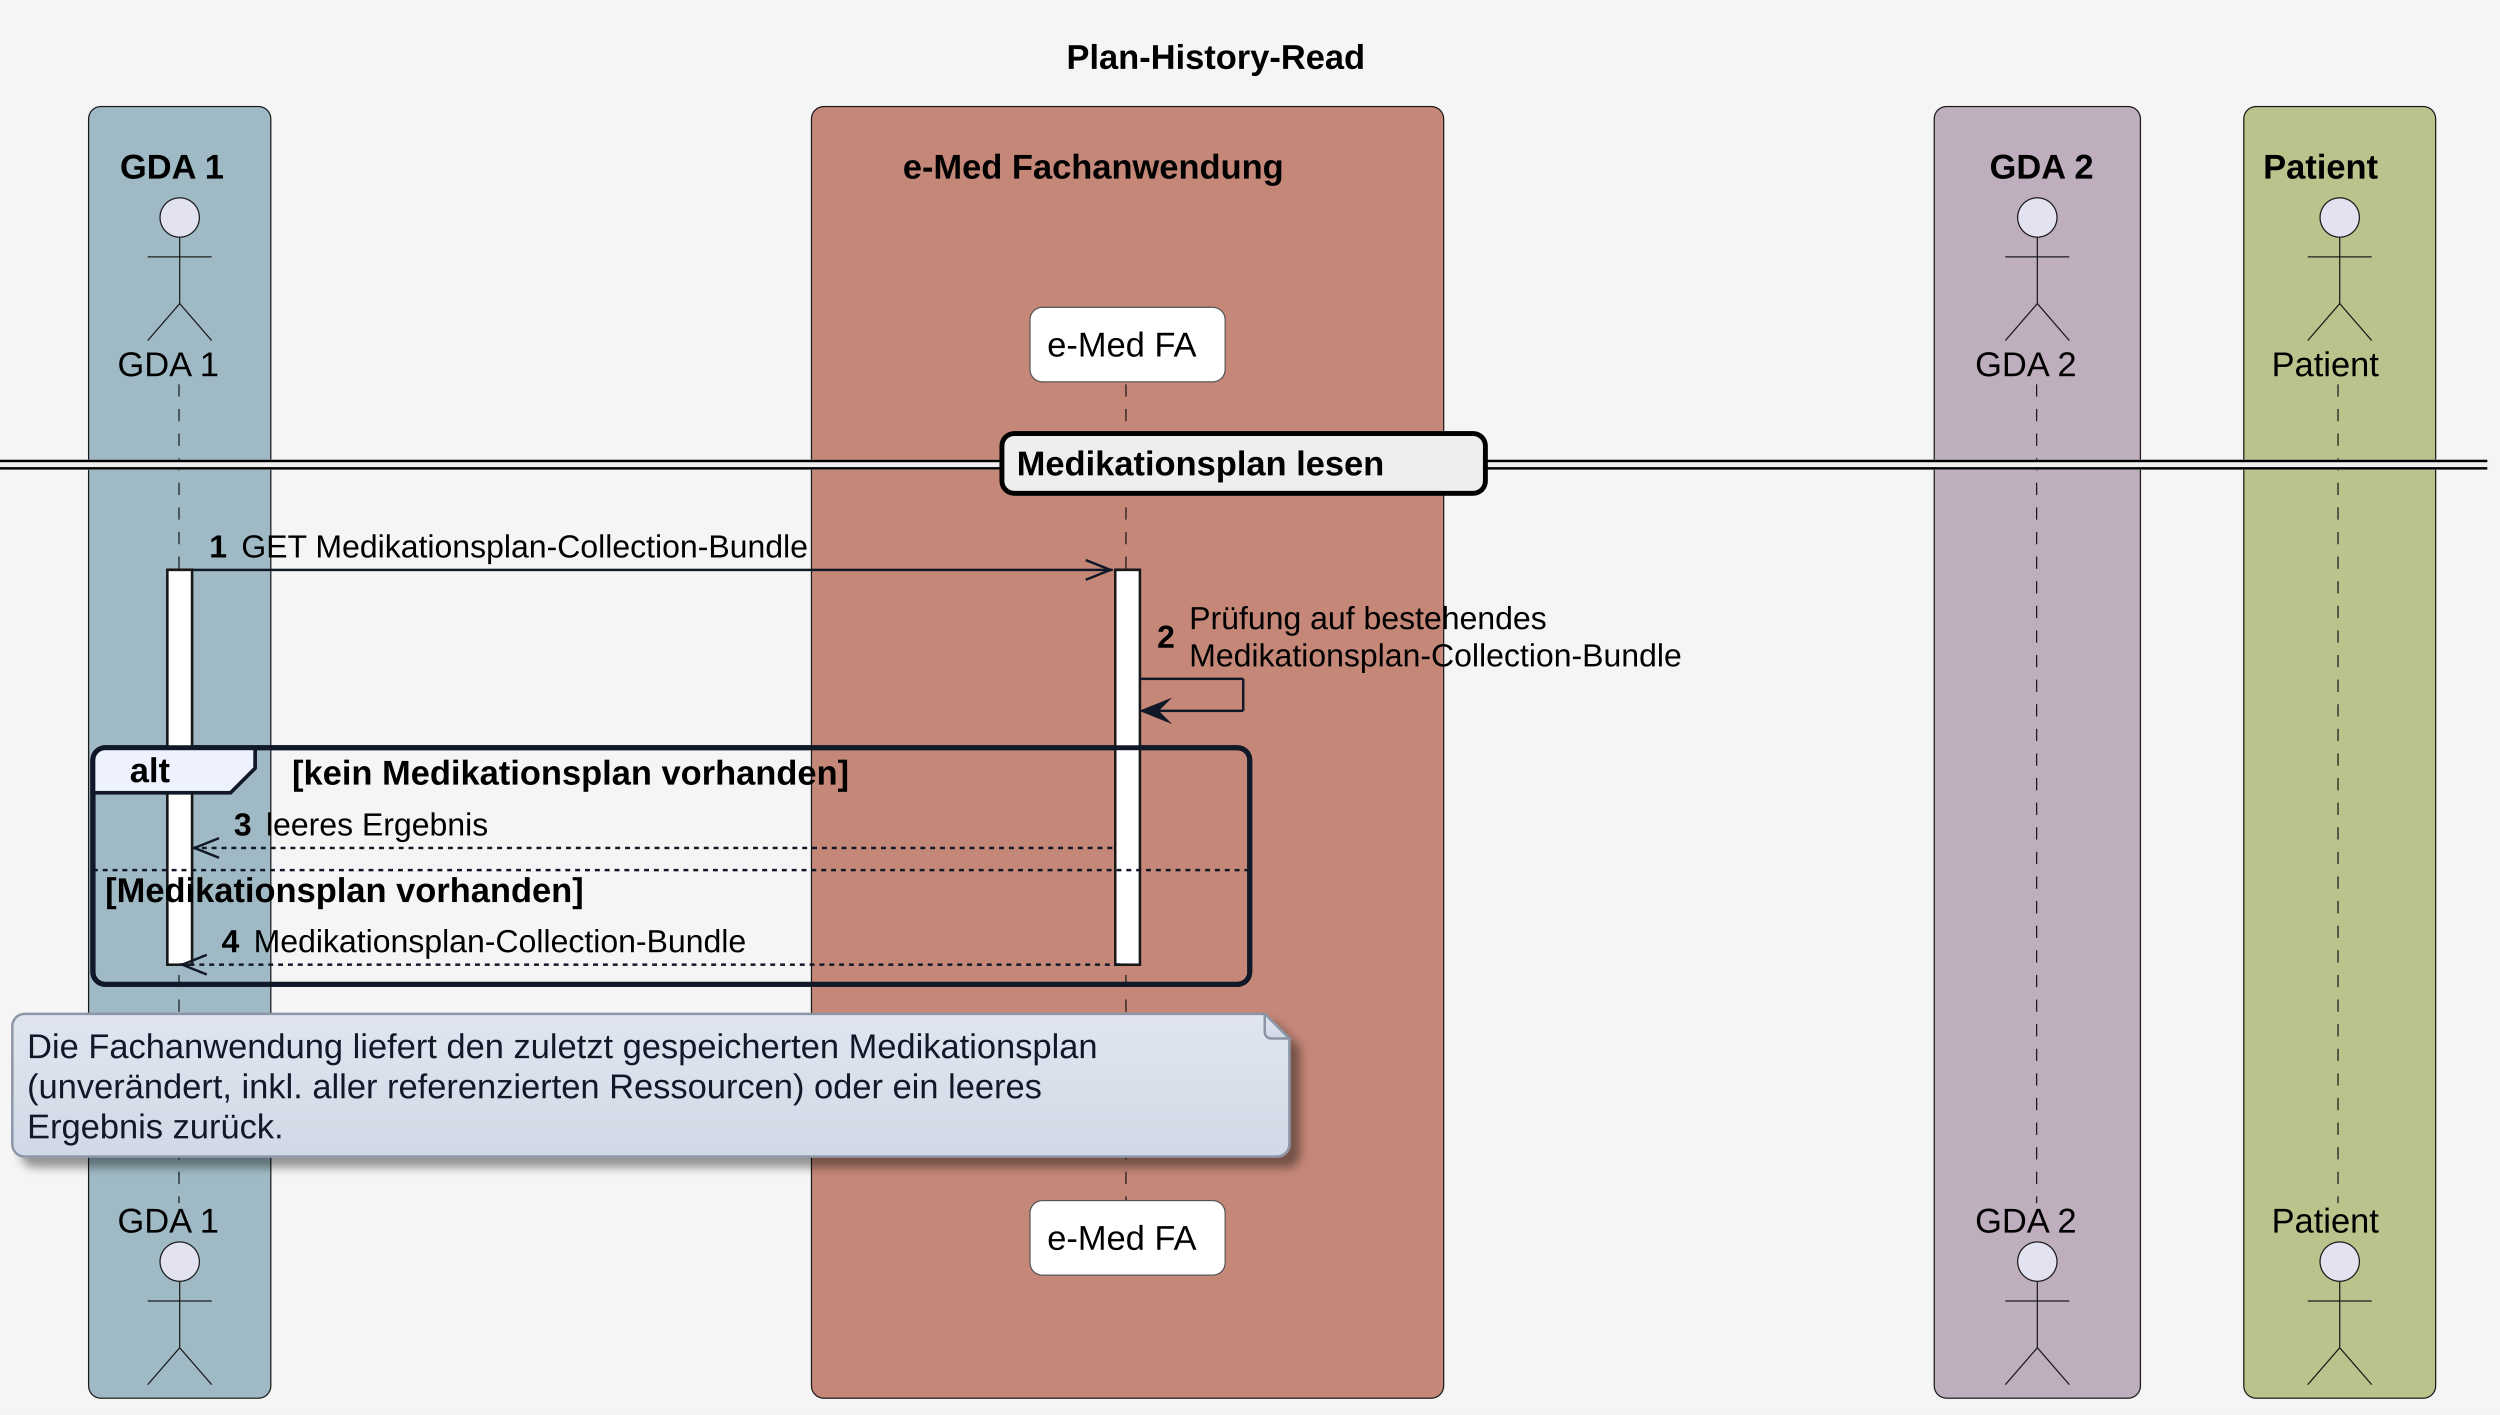
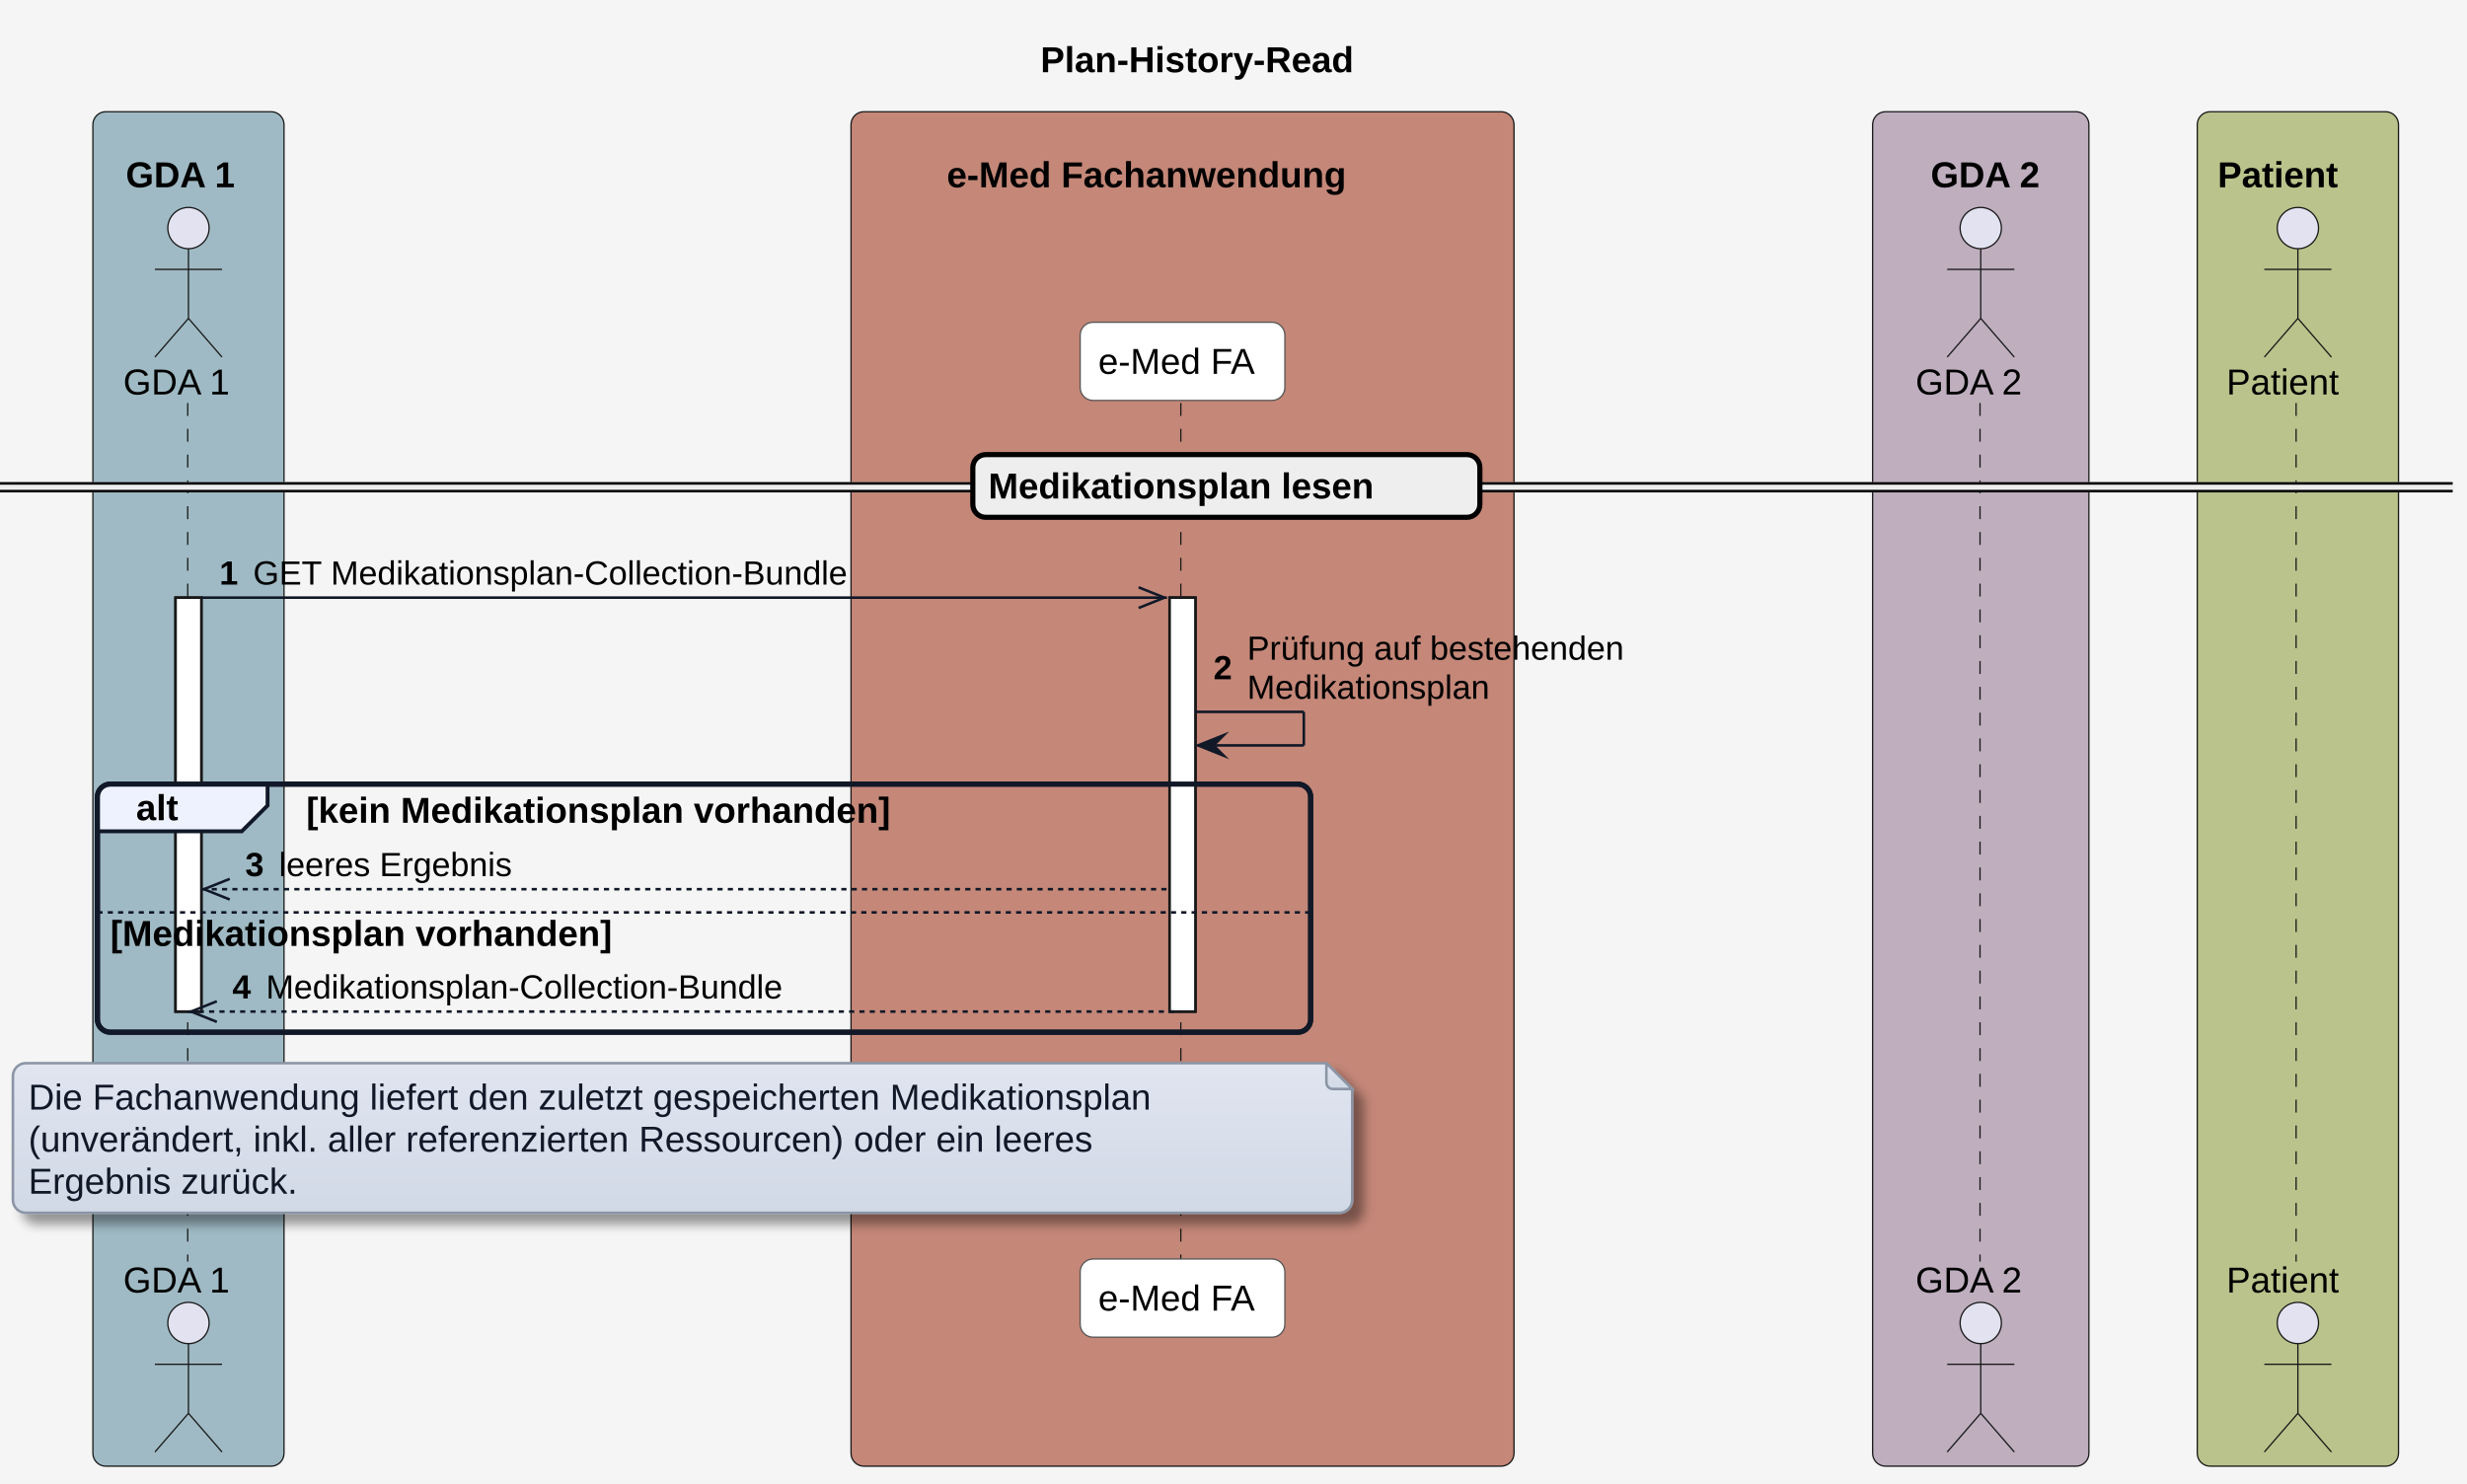
- <svg xmlns="http://www.w3.org/2000/svg" contentStyleType="text/css" data-diagram-type="SEQUENCE" height="575px" preserveAspectRatio="none" style="width:1016px;height:575px;background:#F5F5F5;" version="1.1" viewBox="0 0 1016 575" width="1016px" zoomAndPan="magnify">
+ <svg xmlns="http://www.w3.org/2000/svg" contentStyleType="text/css" data-diagram-type="SEQUENCE" height="575px" preserveAspectRatio="none" style="width:956px;height:575px;background:#F5F5F5;" version="1.1" viewBox="0 0 956 575" width="956px" zoomAndPan="magnify">
  <defs>
-     <linearGradient id="gl5nox4cdj4if0" x1="50%" x2="50%" y1="0%" y2="100%">
+     <linearGradient id="g97noissmegq20" x1="50%" x2="50%" y1="0%" y2="100%">
      <stop offset="0%" stop-color="#E0E5F0" />
      <stop offset="100%" stop-color="#D1D9E6" />
    </linearGradient>
-     <filter height="300%" id="fl5nox4cdj4if" width="300%" x="-1" y="-1">
+     <filter height="300%" id="f97noissmegq2" width="300%" x="-1" y="-1">
      <feGaussianBlur result="blurOut" stdDeviation="2" />
      <feColorMatrix in="blurOut" result="blurOut2" type="matrix" values="0 0 0 0 0 0 0 0 0 0 0 0 0 0 0 0 0 0 .4 0" />
      <feOffset dx="4" dy="4" in="blurOut2" result="blurOut3" />
      <feBlend in="SourceGraphic" in2="blurOut3" mode="normal" />
    </filter>
  </defs>
  <g>
-     <rect fill="#F5F5F5" height="575" style="stroke:none;stroke-width:1;" width="1016" x="0" y="0" />
+     <rect fill="#F5F5F5" height="575" style="stroke:none;stroke-width:1;" width="956" x="0" y="0" />
    <g class="title" data-source-line="1">
-       <text fill="#000000" font-family="'Arial'" font-size="14" font-weight="700" lengthAdjust="spacing" textLength="143.028" x="433.411" y="27.995">Plan-History-Read</text>
+       <text fill="#000000" font-family="'Arial'" font-size="14" font-weight="700" lengthAdjust="spacing" textLength="143.028" x="403.212" y="27.995">Plan-History-Read</text>
    </g>
    <rect fill="#9FBAC4" height="524.93" rx="5" ry="5" style="stroke:#181818;stroke-width:0.5;" width="74.059" x="36" y="43.297" />
    <text fill="#000000" font-family="'Arial'" font-size="14" font-weight="700" lengthAdjust="spacing" textLength="4.874" x="39" y="56.292"> </text>
    <text fill="#000000" font-family="'Arial'" font-size="14" font-weight="700" lengthAdjust="spacing" textLength="48.562" x="48.748" y="72.589">GDA 1</text>
    <rect fill="#C48778" height="524.93" rx="5" ry="5" style="stroke:#181818;stroke-width:0.5;" width="256.927" x="329.78" y="43.297" />
    <text fill="#000000" font-family="'Arial'" font-size="14" font-weight="700" lengthAdjust="spacing" textLength="4.874" x="332.78" y="56.292"> </text>
    <text fill="#000000" font-family="'Arial'" font-size="14" font-weight="700" lengthAdjust="spacing" textLength="182.69" x="366.898" y="72.589">e-Med Fachanwendung</text>
-     <rect fill="#BEAEBE" height="524.93" rx="5" ry="5" style="stroke:#181818;stroke-width:0.5;" width="83.807" x="786.068" y="43.297" />
-     <text fill="#000000" font-family="'Arial'" font-size="14" font-weight="700" lengthAdjust="spacing" textLength="4.874" x="789.068" y="56.292"> </text>
-     <text fill="#000000" font-family="'Arial'" font-size="14" font-weight="700" lengthAdjust="spacing" textLength="48.562" x="808.564" y="72.589">GDA 2</text>
-     <rect fill="#BAC38B" height="524.93" rx="5" ry="5" style="stroke:#181818;stroke-width:0.5;" width="77.976" x="911.875" y="43.297" />
-     <text fill="#000000" font-family="'Arial'" font-size="14" font-weight="700" lengthAdjust="spacing" textLength="4.874" x="914.875" y="56.292"> </text>
-     <text fill="#000000" font-family="'Arial'" font-size="14" font-weight="700" lengthAdjust="spacing" textLength="57.353" x="919.749" y="72.589">Patient</text>
+     <rect fill="#BEAEBE" height="524.93" rx="5" ry="5" style="stroke:#181818;stroke-width:0.5;" width="83.807" x="725.67" y="43.297" />
+     <text fill="#000000" font-family="'Arial'" font-size="14" font-weight="700" lengthAdjust="spacing" textLength="4.874" x="728.67" y="56.292"> </text>
+     <text fill="#000000" font-family="'Arial'" font-size="14" font-weight="700" lengthAdjust="spacing" textLength="48.562" x="748.166" y="72.589">GDA 2</text>
+     <rect fill="#BAC38B" height="524.93" rx="5" ry="5" style="stroke:#181818;stroke-width:0.5;" width="77.976" x="851.477" y="43.297" />
+     <text fill="#000000" font-family="'Arial'" font-size="14" font-weight="700" lengthAdjust="spacing" textLength="4.874" x="854.477" y="56.292"> </text>
+     <text fill="#000000" font-family="'Arial'" font-size="14" font-weight="700" lengthAdjust="spacing" textLength="57.353" x="859.351" y="72.589">Patient</text>
    <g>
      <rect fill="#FFFFFF" height="160.422" style="stroke:#181818;stroke-width:1;" width="10" x="68.029" y="231.617" />
    </g>
    <g>
      <rect fill="#FFFFFF" height="160.422" style="stroke:#181818;stroke-width:1;" width="10" x="453.244" y="231.617" />
    </g>
    <rect fill="none" height="96.156" rx="5" ry="5" style="stroke:#111827;stroke-width:2;" width="470.158" x="37.748" y="303.883" />
    <g class="participant-lifeline" data-entity-uid="part1" data-qualified-name="GDA_1" data-source-line="42" id="part1-lifeline">
      <g>
        <rect fill="#000000" fill-opacity="0" height="332.742" width="8" x="69.029" y="156.188" />
        <line style="stroke:#181818;stroke-width:0.5;stroke-dasharray:5,5;" x1="72.748" x2="72.748" y1="156.188" y2="488.93" />
      </g>
    </g>
    <g class="participant-lifeline" data-entity-uid="part2" data-qualified-name="eMed_FA" data-source-line="46" id="part2-lifeline">
      <g>
        <rect fill="#000000" fill-opacity="0" height="332.742" width="8" x="454.244" y="156.188" />
        <line style="stroke:#181818;stroke-width:0.5;stroke-dasharray:5,5;" x1="457.582" x2="457.582" y1="156.188" y2="488.93" />
      </g>
    </g>
    <g class="participant-lifeline" data-entity-uid="part3" data-qualified-name="GDA_2" data-source-line="50" id="part3-lifeline">
      <g>
-         <rect fill="#000000" fill-opacity="0" height="332.742" width="8" x="823.971" y="156.188" />
-         <line style="stroke:#181818;stroke-width:0.5;stroke-dasharray:5,5;" x1="827.689" x2="827.689" y1="156.188" y2="488.93" />
+         <rect fill="#000000" fill-opacity="0" height="332.742" width="8" x="763.573" y="156.188" />
+         <line style="stroke:#181818;stroke-width:0.5;stroke-dasharray:5,5;" x1="767.292" x2="767.292" y1="156.188" y2="488.93" />
      </g>
    </g>
    <g class="participant-lifeline" data-entity-uid="part4" data-qualified-name="Patient" data-source-line="54" id="part4-lifeline">
      <g>
-         <rect fill="#000000" fill-opacity="0" height="332.742" width="8" x="946.862" y="156.188" />
-         <line style="stroke:#181818;stroke-width:0.5;stroke-dasharray:5,5;" x1="950.174" x2="950.174" y1="156.188" y2="488.93" />
+         <rect fill="#000000" fill-opacity="0" height="332.742" width="8" x="886.464" y="156.188" />
+         <line style="stroke:#181818;stroke-width:0.5;stroke-dasharray:5,5;" x1="889.776" x2="889.776" y1="156.188" y2="488.93" />
      </g>
    </g>
    <g class="participant participant-head" data-entity-uid="part1" data-qualified-name="GDA_1" data-source-line="42" id="part1-head">
      <text fill="#000000" font-family="'Arial'" font-size="14" lengthAdjust="spacing" textLength="44.563" x="47.748" y="152.886">GDA 1</text>
      <ellipse cx="73.029" cy="88.391" fill="#E2E2F0" rx="8" ry="8" style="stroke:#181818;stroke-width:0.5;" />
      <path d="M73.029,96.391 L73.029,123.391 M60.029,104.391 L86.029,104.391 M73.029,123.391 L60.029,138.391 M73.029,123.391 L86.029,138.391" fill="none" style="stroke:#181818;stroke-width:0.5;" />
    </g>
    <g class="participant participant-tail" data-entity-uid="part1" data-qualified-name="GDA_1" data-source-line="42" id="part1-tail">
      <text fill="#000000" font-family="'Arial'" font-size="14" lengthAdjust="spacing" textLength="44.563" x="47.748" y="500.925">GDA 1</text>
      <ellipse cx="73.029" cy="512.727" fill="#E2E2F0" rx="8" ry="8" style="stroke:#181818;stroke-width:0.5;" />
      <path d="M73.029,520.727 L73.029,547.727 M60.029,528.727 L86.029,528.727 M73.029,547.727 L60.029,562.727 M73.029,547.727 L86.029,562.727" fill="none" style="stroke:#181818;stroke-width:0.5;" />
    </g>
    <g class="participant participant-head" data-entity-uid="part2" data-qualified-name="eMed_FA" data-source-line="46" id="part2-head">
      <rect fill="#FFFFFF" height="30.297" rx="5" ry="5" style="stroke:#555555;stroke-width:0.5;" width="79.324" x="418.582" y="124.891" />
      <text fill="#000000" font-family="'Arial'" font-size="14" lengthAdjust="spacing" textLength="65.324" x="425.582" y="144.886">e-Med FA</text>
    </g>
    <g class="participant participant-tail" data-entity-uid="part2" data-qualified-name="eMed_FA" data-source-line="46" id="part2-tail">
      <rect fill="#FFFFFF" height="30.297" rx="5" ry="5" style="stroke:#555555;stroke-width:0.5;" width="79.324" x="418.582" y="487.93" />
      <text fill="#000000" font-family="'Arial'" font-size="14" lengthAdjust="spacing" textLength="65.324" x="425.582" y="507.925">e-Med FA</text>
    </g>
    <g class="participant participant-head" data-entity-uid="part3" data-qualified-name="GDA_2" data-source-line="50" id="part3-head">
-       <text fill="#000000" font-family="'Arial'" font-size="14" lengthAdjust="spacing" textLength="44.563" x="802.689" y="152.886">GDA 2</text>
-       <ellipse cx="827.971" cy="88.391" fill="#E2E2F0" rx="8" ry="8" style="stroke:#181818;stroke-width:0.5;" />
-       <path d="M827.971,96.391 L827.971,123.391 M814.971,104.391 L840.971,104.391 M827.971,123.391 L814.971,138.391 M827.971,123.391 L840.971,138.391" fill="none" style="stroke:#181818;stroke-width:0.5;" />
+       <text fill="#000000" font-family="'Arial'" font-size="14" lengthAdjust="spacing" textLength="44.563" x="742.292" y="152.886">GDA 2</text>
+       <ellipse cx="767.573" cy="88.391" fill="#E2E2F0" rx="8" ry="8" style="stroke:#181818;stroke-width:0.5;" />
+       <path d="M767.573,96.391 L767.573,123.391 M754.573,104.391 L780.573,104.391 M767.573,123.391 L754.573,138.391 M767.573,123.391 L780.573,138.391" fill="none" style="stroke:#181818;stroke-width:0.5;" />
    </g>
    <g class="participant participant-tail" data-entity-uid="part3" data-qualified-name="GDA_2" data-source-line="50" id="part3-tail">
-       <text fill="#000000" font-family="'Arial'" font-size="14" lengthAdjust="spacing" textLength="44.563" x="802.689" y="500.925">GDA 2</text>
-       <ellipse cx="827.971" cy="512.727" fill="#E2E2F0" rx="8" ry="8" style="stroke:#181818;stroke-width:0.5;" />
-       <path d="M827.971,520.727 L827.971,547.727 M814.971,528.727 L840.971,528.727 M827.971,547.727 L814.971,562.727 M827.971,547.727 L840.971,562.727" fill="none" style="stroke:#181818;stroke-width:0.5;" />
+       <text fill="#000000" font-family="'Arial'" font-size="14" lengthAdjust="spacing" textLength="44.563" x="742.292" y="500.925">GDA 2</text>
+       <ellipse cx="767.573" cy="512.727" fill="#E2E2F0" rx="8" ry="8" style="stroke:#181818;stroke-width:0.5;" />
+       <path d="M767.573,520.727 L767.573,547.727 M754.573,528.727 L780.573,528.727 M767.573,547.727 L754.573,562.727 M767.573,547.727 L780.573,562.727" fill="none" style="stroke:#181818;stroke-width:0.5;" />
    </g>
    <g class="participant participant-head" data-entity-uid="part4" data-qualified-name="Patient" data-source-line="54" id="part4-head">
-       <text fill="#000000" font-family="'Arial'" font-size="14" lengthAdjust="spacing" textLength="49.376" x="923.174" y="152.886">Patient</text>
-       <ellipse cx="950.862" cy="88.391" fill="#E2E2F0" rx="8" ry="8" style="stroke:#181818;stroke-width:0.5;" />
-       <path d="M950.862,96.391 L950.862,123.391 M937.862,104.391 L963.862,104.391 M950.862,123.391 L937.862,138.391 M950.862,123.391 L963.862,138.391" fill="none" style="stroke:#181818;stroke-width:0.5;" />
+       <text fill="#000000" font-family="'Arial'" font-size="14" lengthAdjust="spacing" textLength="49.376" x="862.776" y="152.886">Patient</text>
+       <ellipse cx="890.464" cy="88.391" fill="#E2E2F0" rx="8" ry="8" style="stroke:#181818;stroke-width:0.5;" />
+       <path d="M890.464,96.391 L890.464,123.391 M877.464,104.391 L903.464,104.391 M890.464,123.391 L877.464,138.391 M890.464,123.391 L903.464,138.391" fill="none" style="stroke:#181818;stroke-width:0.5;" />
    </g>
    <g class="participant participant-tail" data-entity-uid="part4" data-qualified-name="Patient" data-source-line="54" id="part4-tail">
-       <text fill="#000000" font-family="'Arial'" font-size="14" lengthAdjust="spacing" textLength="49.376" x="923.174" y="500.925">Patient</text>
-       <ellipse cx="950.862" cy="512.727" fill="#E2E2F0" rx="8" ry="8" style="stroke:#181818;stroke-width:0.5;" />
-       <path d="M950.862,520.727 L950.862,547.727 M937.862,528.727 L963.862,528.727 M950.862,547.727 L937.862,562.727 M950.862,547.727 L963.862,562.727" fill="none" style="stroke:#181818;stroke-width:0.5;" />
+       <text fill="#000000" font-family="'Arial'" font-size="14" lengthAdjust="spacing" textLength="49.376" x="862.776" y="500.925">Patient</text>
+       <ellipse cx="890.464" cy="512.727" fill="#E2E2F0" rx="8" ry="8" style="stroke:#181818;stroke-width:0.5;" />
+       <path d="M890.464,520.727 L890.464,547.727 M877.464,528.727 L903.464,528.727 M890.464,547.727 L877.464,562.727 M890.464,547.727 L903.464,562.727" fill="none" style="stroke:#181818;stroke-width:0.5;" />
    </g>
    <g>
      <rect fill="#FFFFFF" height="160.422" style="stroke:#181818;stroke-width:1;" width="10" x="68.029" y="231.617" />
    </g>
    <g>
      <rect fill="#FFFFFF" height="160.422" style="stroke:#181818;stroke-width:1;" width="10" x="453.244" y="231.617" />
    </g>
-     <rect fill="#EEEEEE" height="3" rx="5" ry="5" style="stroke:#EEEEEE;stroke-width:1;" width="1010.85" x="0" y="187.336" />
-     <line style="stroke:#000000;stroke-width:1;" x1="0" x2="1010.85" y1="187.336" y2="187.336" />
-     <line style="stroke:#000000;stroke-width:1;" x1="0" x2="1010.85" y1="190.336" y2="190.336" />
-     <rect fill="#EEEEEE" height="24.297" rx="5" ry="5" style="stroke:#000000;stroke-width:2;" width="196.485" x="407.182" y="176.188" />
-     <text fill="#000000" font-family="'Arial'" font-size="14" font-weight="700" lengthAdjust="spacing" textLength="177.611" x="413.182" y="193.183">Medikationsplan lesen</text>
+     <rect fill="#EEEEEE" height="3" rx="5" ry="5" style="stroke:#EEEEEE;stroke-width:1;" width="950.452" x="0" y="187.336" />
+     <line style="stroke:#000000;stroke-width:1;" x1="0" x2="950.452" y1="187.336" y2="187.336" />
+     <line style="stroke:#000000;stroke-width:1;" x1="0" x2="950.452" y1="190.336" y2="190.336" />
+     <rect fill="#EEEEEE" height="24.297" rx="5" ry="5" style="stroke:#000000;stroke-width:2;" width="196.485" x="376.983" y="176.188" />
+     <text fill="#000000" font-family="'Arial'" font-size="14" font-weight="700" lengthAdjust="spacing" textLength="177.611" x="382.983" y="193.183">Medikationsplan lesen</text>
    <g class="message" data-entity-1="part1" data-entity-2="part2" data-source-line="62" id="msg1">
      <line style="stroke:#111827;stroke-width:1;" x1="451.244" x2="441.244" y1="231.617" y2="227.617" />
      <line style="stroke:#111827;stroke-width:1;" x1="451.244" x2="441.244" y1="231.617" y2="235.617" />
      <line style="stroke:#111827;stroke-width:1;" x1="78.029" x2="452.244" y1="231.617" y2="231.617" />
      <text fill="#000000" font-family="'Arial'" font-size="13" font-weight="700" lengthAdjust="spacing" textLength="9.045" x="85.029" y="226.551">1</text>
      <text fill="#000000" font-family="'Arial'" font-size="13" lengthAdjust="spacing" textLength="255.62" x="98.075" y="226.551">GET Medikationsplan-Collection-Bundle</text>
    </g>
    <g class="message" data-entity-1="part2" data-entity-2="part2" data-source-line="66" id="msg2">
      <line style="stroke:#111827;stroke-width:1;" x1="463.244" x2="505.244" y1="275.883" y2="275.883" />
      <line style="stroke:#111827;stroke-width:1;" x1="505.244" x2="505.244" y1="275.883" y2="288.883" />
      <line style="stroke:#111827;stroke-width:1;" x1="464.244" x2="505.244" y1="288.883" y2="288.883" />
      <polygon fill="#111827" points="474.244,284.883,464.244,288.883,474.244,292.883,470.244,288.883" style="stroke:#111827;stroke-width:1;stroke-linejoin:miter;stroke-miterlimit:10;" />
      <text fill="#000000" font-family="'Arial'" font-size="13" font-weight="700" lengthAdjust="spacing" textLength="9.045" x="470.244" y="263.25">2</text>
-       <text fill="#000000" font-family="'Arial'" font-size="13" lengthAdjust="spacing" textLength="163.395" x="483.289" y="255.684">Prüfung auf bestehendes</text>
-       <text fill="#000000" font-family="'Arial'" font-size="13" lengthAdjust="spacing" textLength="225.259" x="483.289" y="270.817">Medikationsplan-Collection-Bundle</text>
+       <text fill="#000000" font-family="'Arial'" font-size="13" lengthAdjust="spacing" textLength="164.861" x="483.289" y="255.684">Prüfung auf bestehenden</text>
+       <text fill="#000000" font-family="'Arial'" font-size="13" lengthAdjust="spacing" textLength="106.317" x="483.289" y="270.817">Medikationsplan</text>
    </g>
    <path d="M42.748,303.883 L103.686,303.883 L103.686,312.18 L93.686,322.18 L37.748,322.18 L37.748,308.883 A5,5 0 0 1 42.748,303.883" fill="#EEF2FF" style="stroke:#111827;stroke-width:1.5;" />
    <rect fill="none" height="96.156" rx="5" ry="5" style="stroke:#111827;stroke-width:2;" width="470.158" x="37.748" y="303.883" />
    <text fill="#000000" font-family="'Arial'" font-size="14" font-weight="700" lengthAdjust="spacing" textLength="20.939" x="52.748" y="317.878">alt</text>
    <text fill="#000000" font-family="'Arial'" font-size="14" font-weight="700" lengthAdjust="spacing" textLength="271.277" x="118.686" y="318.878">[kein Medikationsplan vorhanden]</text>
    <g class="message" data-entity-1="part2" data-entity-2="part1" data-source-line="69" id="msg3">
      <line style="stroke:#111827;stroke-width:1;" x1="79.029" x2="89.029" y1="344.609" y2="340.609" />
      <line style="stroke:#111827;stroke-width:1;" x1="79.029" x2="89.029" y1="344.609" y2="348.609" />
      <line style="stroke:#111827;stroke-width:1;stroke-dasharray:2,2;" x1="78.029" x2="452.244" y1="344.609" y2="344.609" />
      <text fill="#000000" font-family="'Arial'" font-size="13" font-weight="700" lengthAdjust="spacing" textLength="9.045" x="95.029" y="339.543">3</text>
      <text fill="#000000" font-family="'Arial'" font-size="13" lengthAdjust="spacing" textLength="100.54" x="108.075" y="339.543">leeres Ergebnis</text>
    </g>
    <line style="stroke:#111827;stroke-width:1;stroke-dasharray:2,2;" x1="37.748" x2="507.906" y1="353.609" y2="353.609" />
    <text fill="#000000" font-family="'Arial'" font-size="14" font-weight="700" lengthAdjust="spacing" textLength="232.832" x="42.748" y="366.604">[Medikationsplan vorhanden]</text>
    <g class="message" data-entity-1="part2" data-entity-2="part1" data-source-line="71" id="msg4">
      <line style="stroke:#111827;stroke-width:1;" x1="74.029" x2="84.029" y1="392.039" y2="388.039" />
      <line style="stroke:#111827;stroke-width:1;" x1="74.029" x2="84.029" y1="392.039" y2="396.039" />
      <line style="stroke:#111827;stroke-width:1;stroke-dasharray:2,2;" x1="73.029" x2="457.244" y1="392.039" y2="392.039" />
      <text fill="#000000" font-family="'Arial'" font-size="13" font-weight="700" lengthAdjust="spacing" textLength="9.045" x="90.029" y="386.973">4</text>
      <text fill="#000000" font-family="'Arial'" font-size="13" lengthAdjust="spacing" textLength="225.259" x="103.075" y="386.973">Medikationsplan-Collection-Bundle</text>
    </g>
-     <path d="M5,417.039 L5,465.039 A5,5 0 0 0 10,470.039 L519,470.039 A5,5 0 0 0 524,465.039 L524,422.039 L514,412.039 L10,412.039 A5,5 0 0 0 5,417.039" fill="url(#gl5nox4cdj4if0)" filter="url(#fl5nox4cdj4if)" style="stroke:#8B95A5;stroke-width:1;" />
-     <path d="M514,412.039 L514,419.539 A2.5,2.5 0 0 0 516.5,422.039 L524,422.039 L514,412.039" fill="url(#gl5nox4cdj4if0)" style="stroke:#8B95A5;stroke-width:1;" />
+     <path d="M5,417.039 L5,465.039 A5,5 0 0 0 10,470.039 L519,470.039 A5,5 0 0 0 524,465.039 L524,422.039 L514,412.039 L10,412.039 A5,5 0 0 0 5,417.039" fill="url(#g97noissmegq20)" filter="url(#f97noissmegq2)" style="stroke:#8B95A5;stroke-width:1;" />
+     <path d="M514,412.039 L514,419.539 A2.5,2.5 0 0 0 516.5,422.039 L524,422.039 L514,412.039" fill="url(#g97noissmegq20)" style="stroke:#8B95A5;stroke-width:1;" />
    <text fill="#111827" font-family="'Arial'" font-size="14" lengthAdjust="spacing" textLength="494.293" x="11" y="430.034">Die Fachanwendung liefert den zuletzt gespeicherten Medikationsplan</text>
    <text fill="#111827" font-family="'Arial'" font-size="14" lengthAdjust="spacing" textLength="470.08" x="11" y="446.331">(unverändert, inkl. aller referenzierten Ressourcen) oder ein leeres</text>
    <text fill="#111827" font-family="'Arial'" font-size="14" lengthAdjust="spacing" textLength="116.601" x="11" y="462.628">Ergebnis zurück.</text>
  </g>
</svg>
